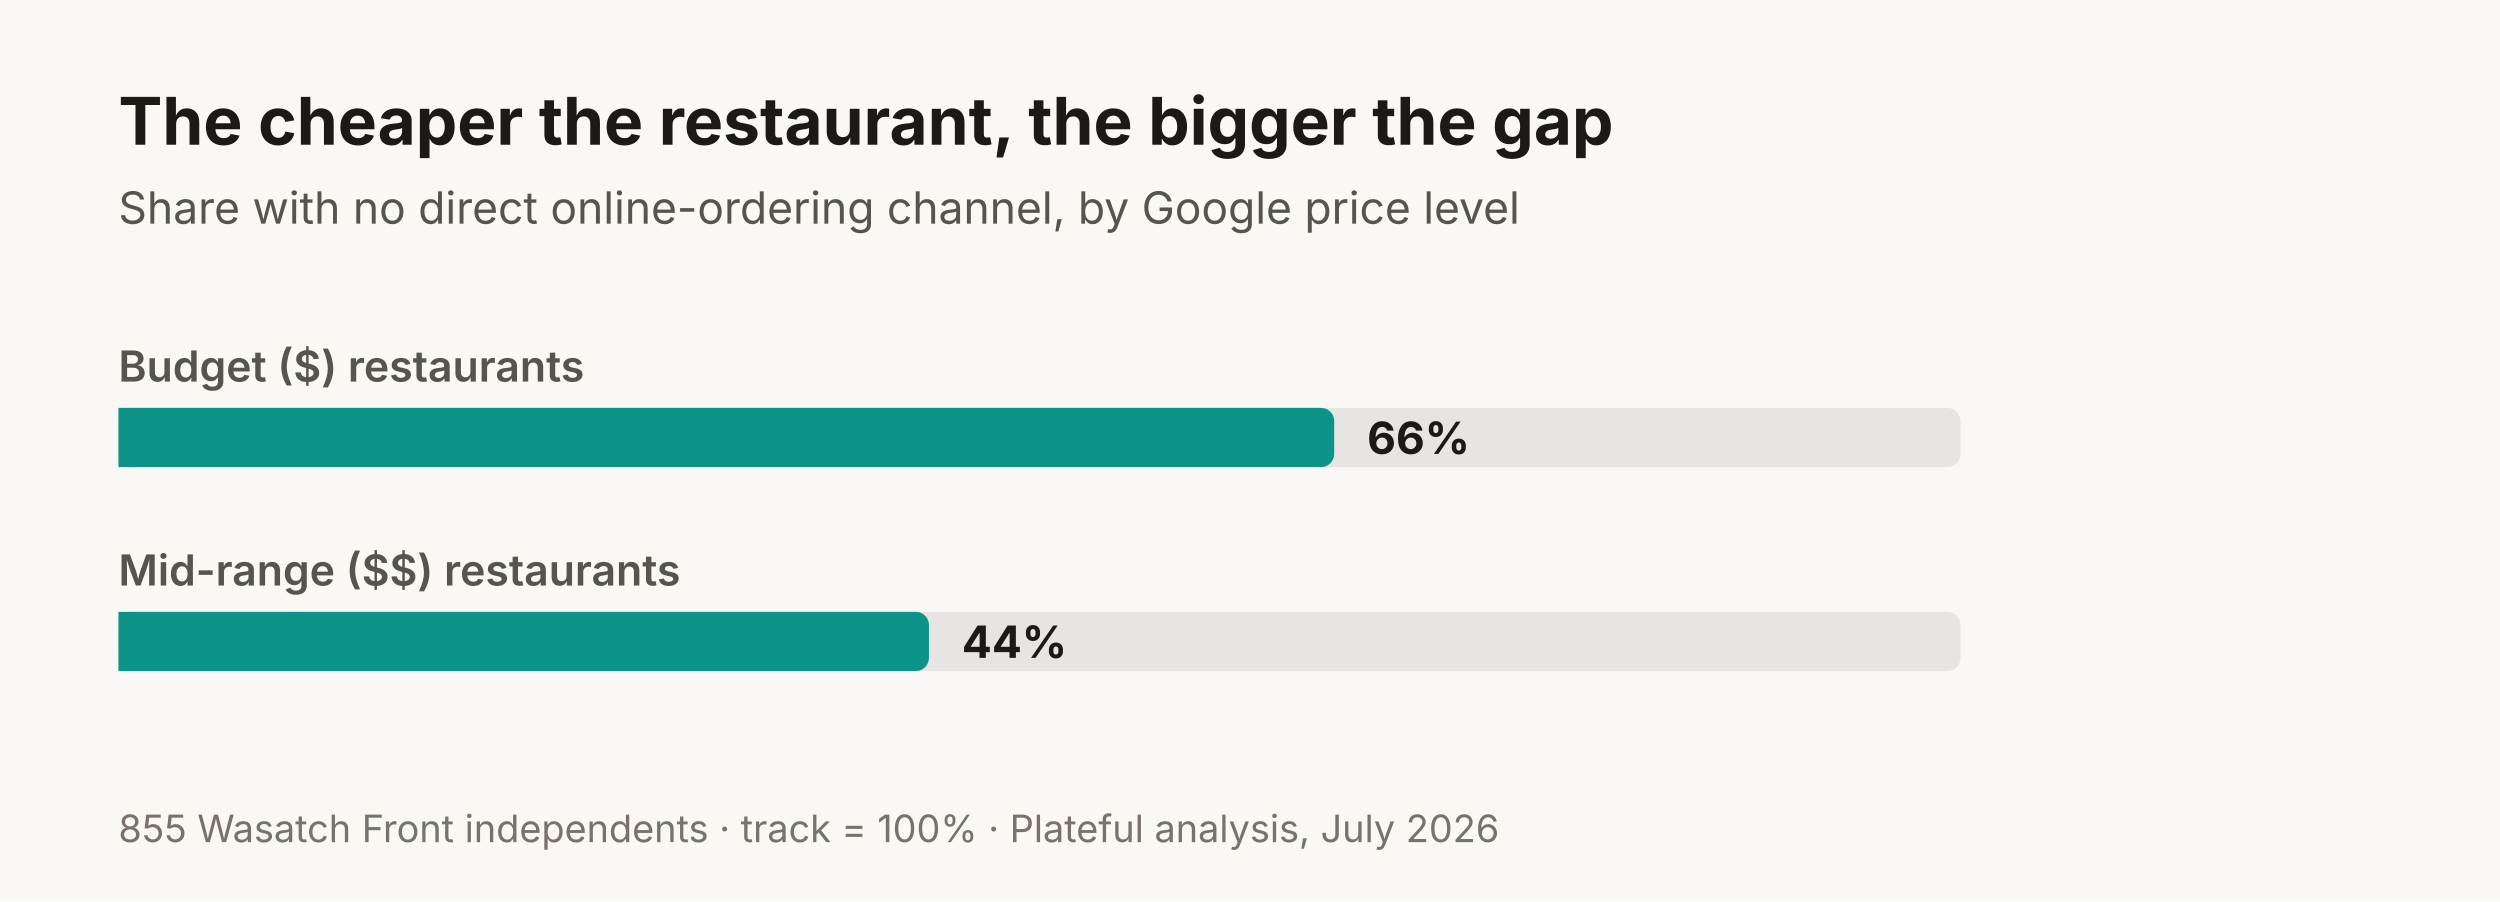
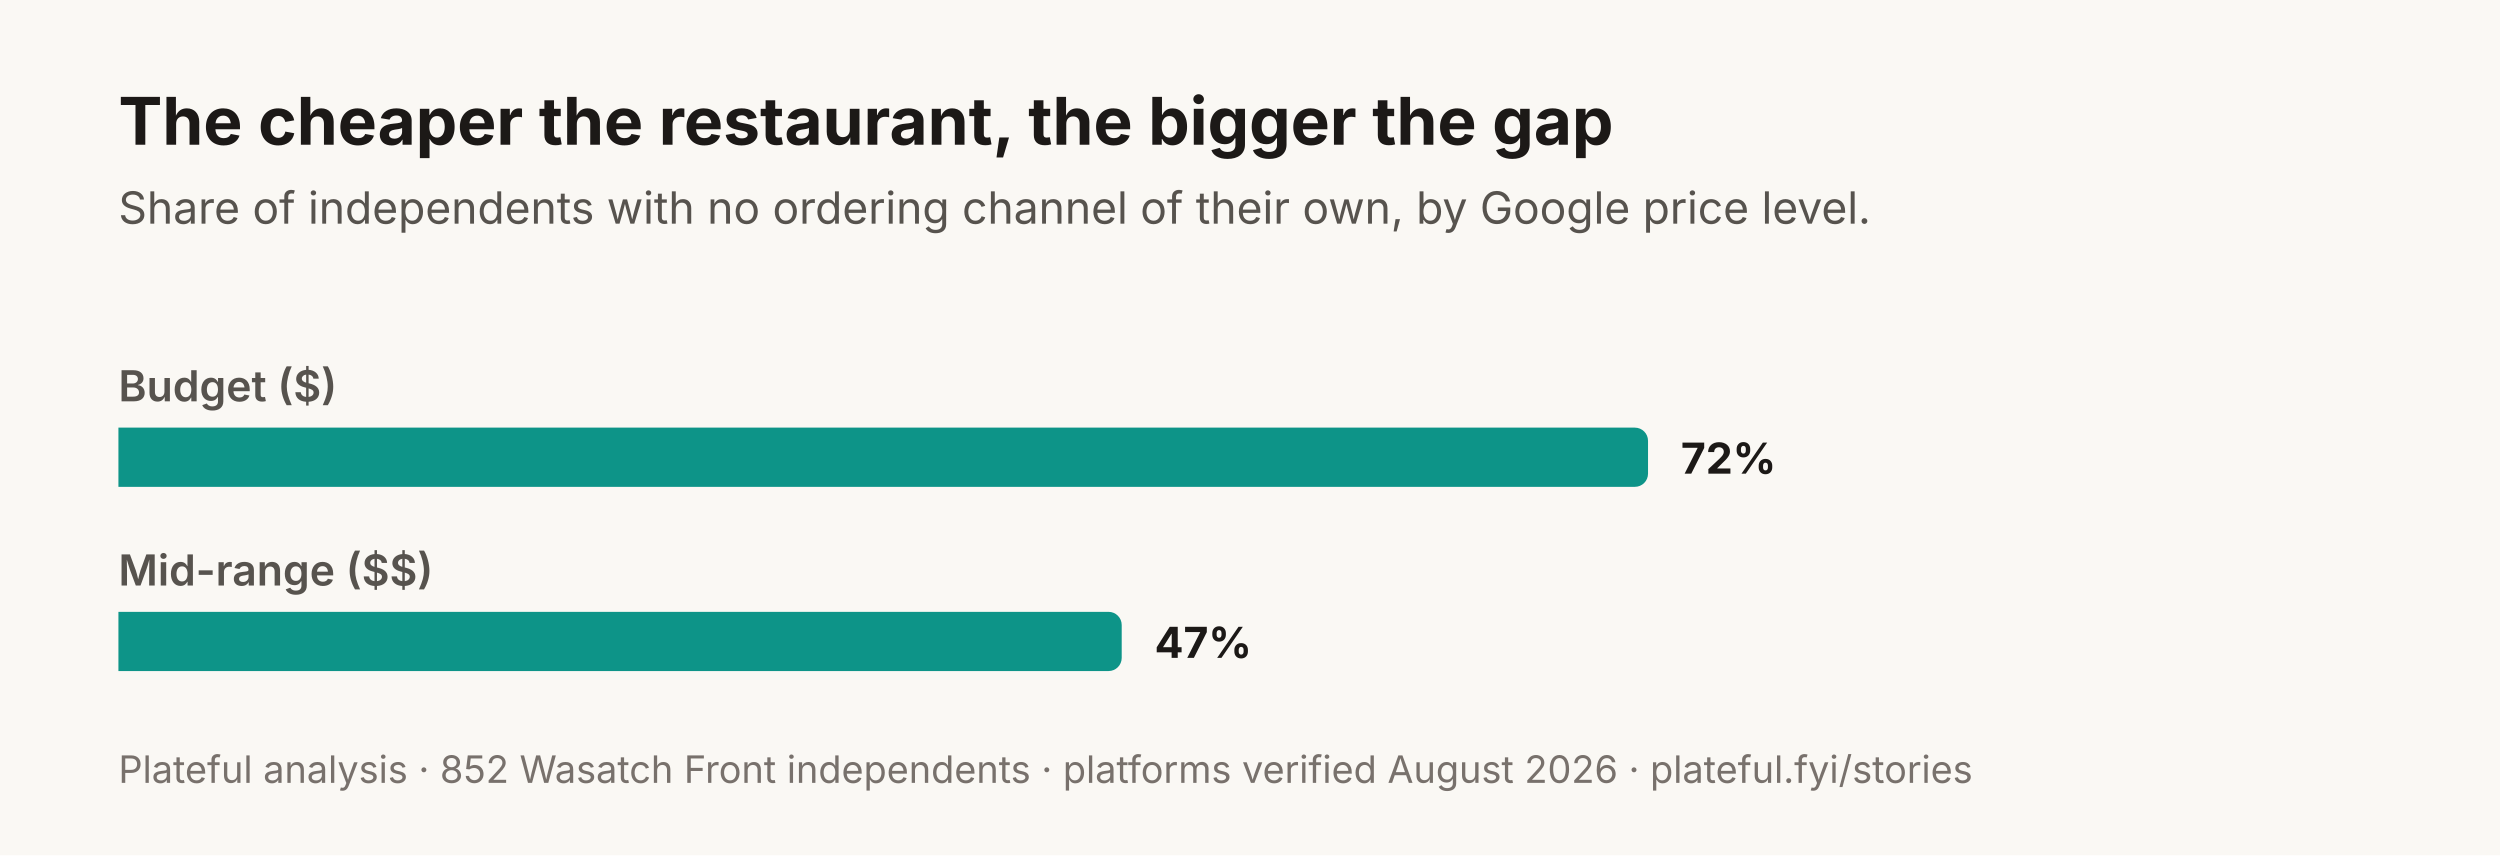
- <svg xmlns="http://www.w3.org/2000/svg" viewBox="0 0 760 274" width="760" height="274" role="img" font-family="ui-sans-serif, system-ui, -apple-system, 'Segoe UI', sans-serif">
-   <rect width="760" height="274" fill="#faf8f4" />
+ <svg xmlns="http://www.w3.org/2000/svg" viewBox="0 0 760 260" width="760" height="260" role="img" font-family="ui-sans-serif, system-ui, -apple-system, 'Segoe UI', sans-serif">
+   <rect width="760" height="260" fill="#faf8f4" />
  <text x="36" y="44" font-size="20" font-weight="700" fill="#1c1917">The cheaper the restaurant, the bigger the gap</text>
-   <text x="36" y="68" font-size="13.5" fill="#57534e">Share with no direct online-ordering channel, by Google price level</text>
-   <text x="36" y="116" font-size="13" font-weight="600" fill="#57534e">Budget ($) restaurants</text>
-   <rect x="36" y="124" width="560" height="18" rx="4" fill="#e7e5e4" />
-   <path d="M36,124 h365.6 a4,4 0 0 1 4,4 v10 a4,4 0 0 1 -4,4 h-365.6 z" fill="#0d9488" />
-   <text x="415.6" y="138" font-size="13.5" font-weight="700" fill="#1c1917">66%</text>
-   <text x="36" y="178" font-size="13" font-weight="600" fill="#57534e">Mid-range ($$) restaurants</text>
-   <rect x="36" y="186" width="560" height="18" rx="4" fill="#e7e5e4" />
-   <path d="M36,186 h242.4 a4,4 0 0 1 4,4 v10 a4,4 0 0 1 -4,4 h-242.4 z" fill="#0d9488" />
-   <text x="292.4" y="200" font-size="13.5" font-weight="700" fill="#1c1917">44%</text>
-   <text x="36" y="256" font-size="11.5" fill="#78716c">855 Wasatch Front independents · track = 100% · Plateful analysis, July 2026</text>
+   <text x="36" y="68" font-size="13.5" fill="#57534e">Share of independents with no ordering channel of their own, by Google price level.</text>
+   <text x="36" y="122" font-size="13" font-weight="600" fill="#57534e">Budget ($)</text>
+   <path d="M36,130 h461 a4,4 0 0 1 4,4 v10 a4,4 0 0 1 -4,4 h-461 z" fill="#0d9488" />
+   <text x="511" y="144" font-size="13" font-weight="700" fill="#1c1917">72%</text>
+   <text x="36" y="178" font-size="13" font-weight="600" fill="#57534e">Mid-range ($$)</text>
+   <path d="M36,186 h301 a4,4 0 0 1 4,4 v10 a4,4 0 0 1 -4,4 h-301 z" fill="#0d9488" />
+   <text x="351" y="200" font-size="13" font-weight="700" fill="#1c1917">47%</text>
+   <text x="36" y="238" font-size="11.5" fill="#78716c">Plateful analysis · 852 Wasatch Front independents · platforms verified August 2026 · plateful.fyi/stories</text>
</svg>
